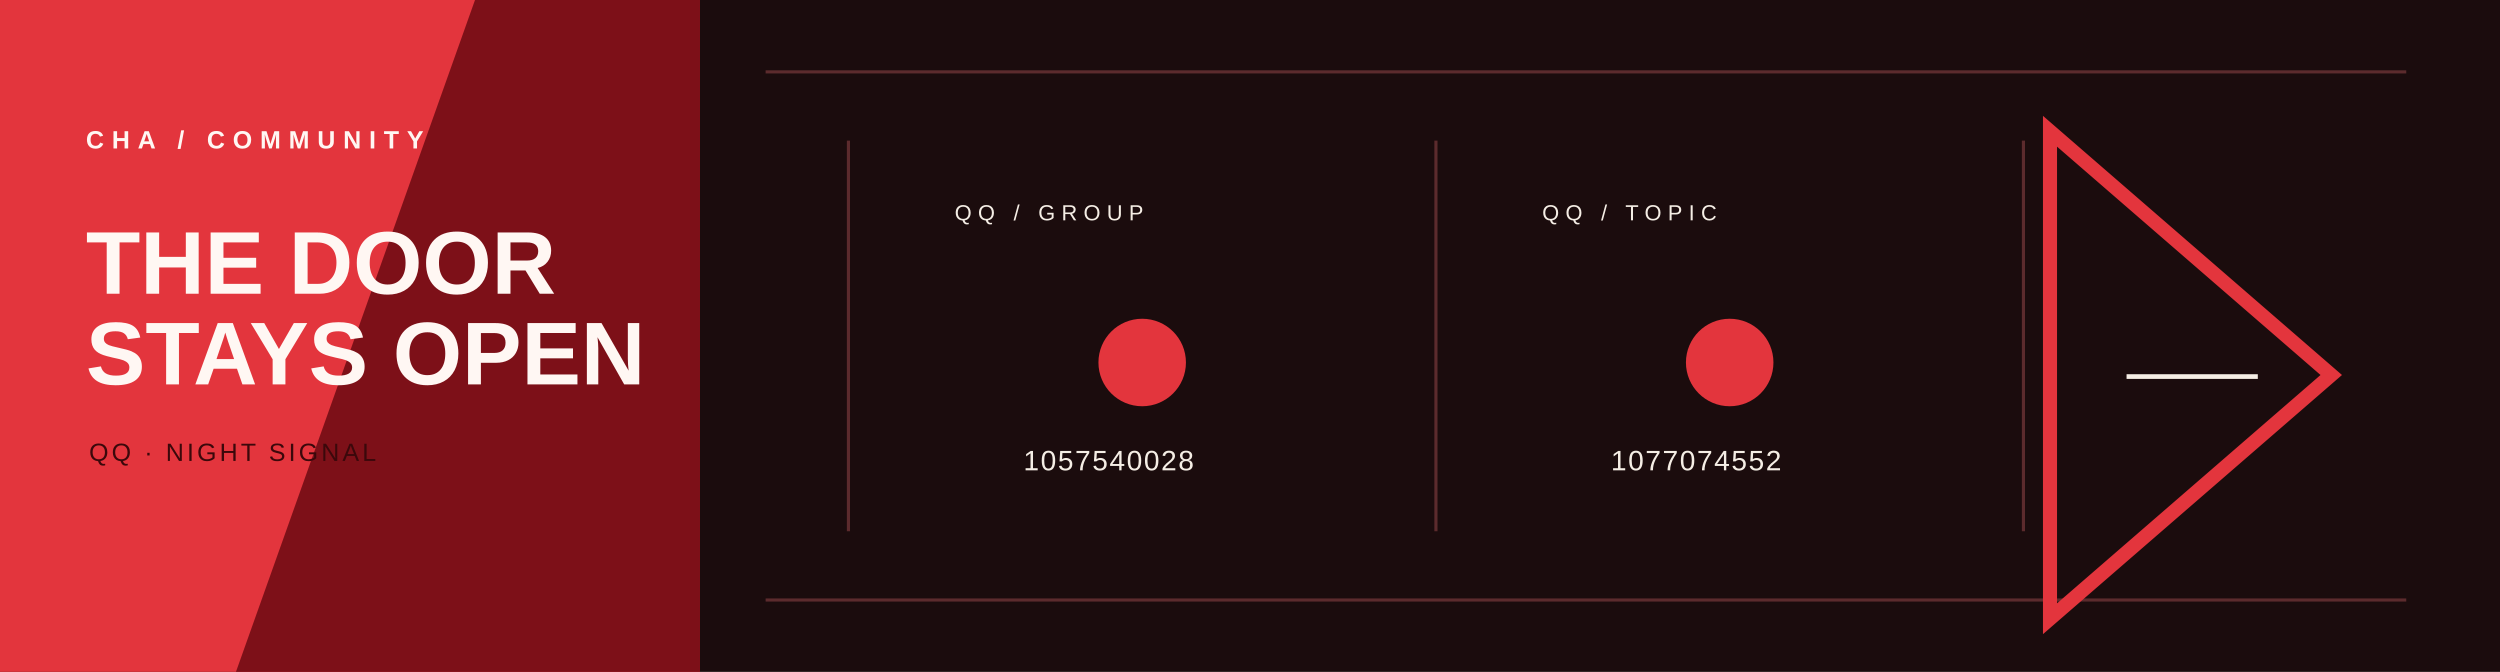
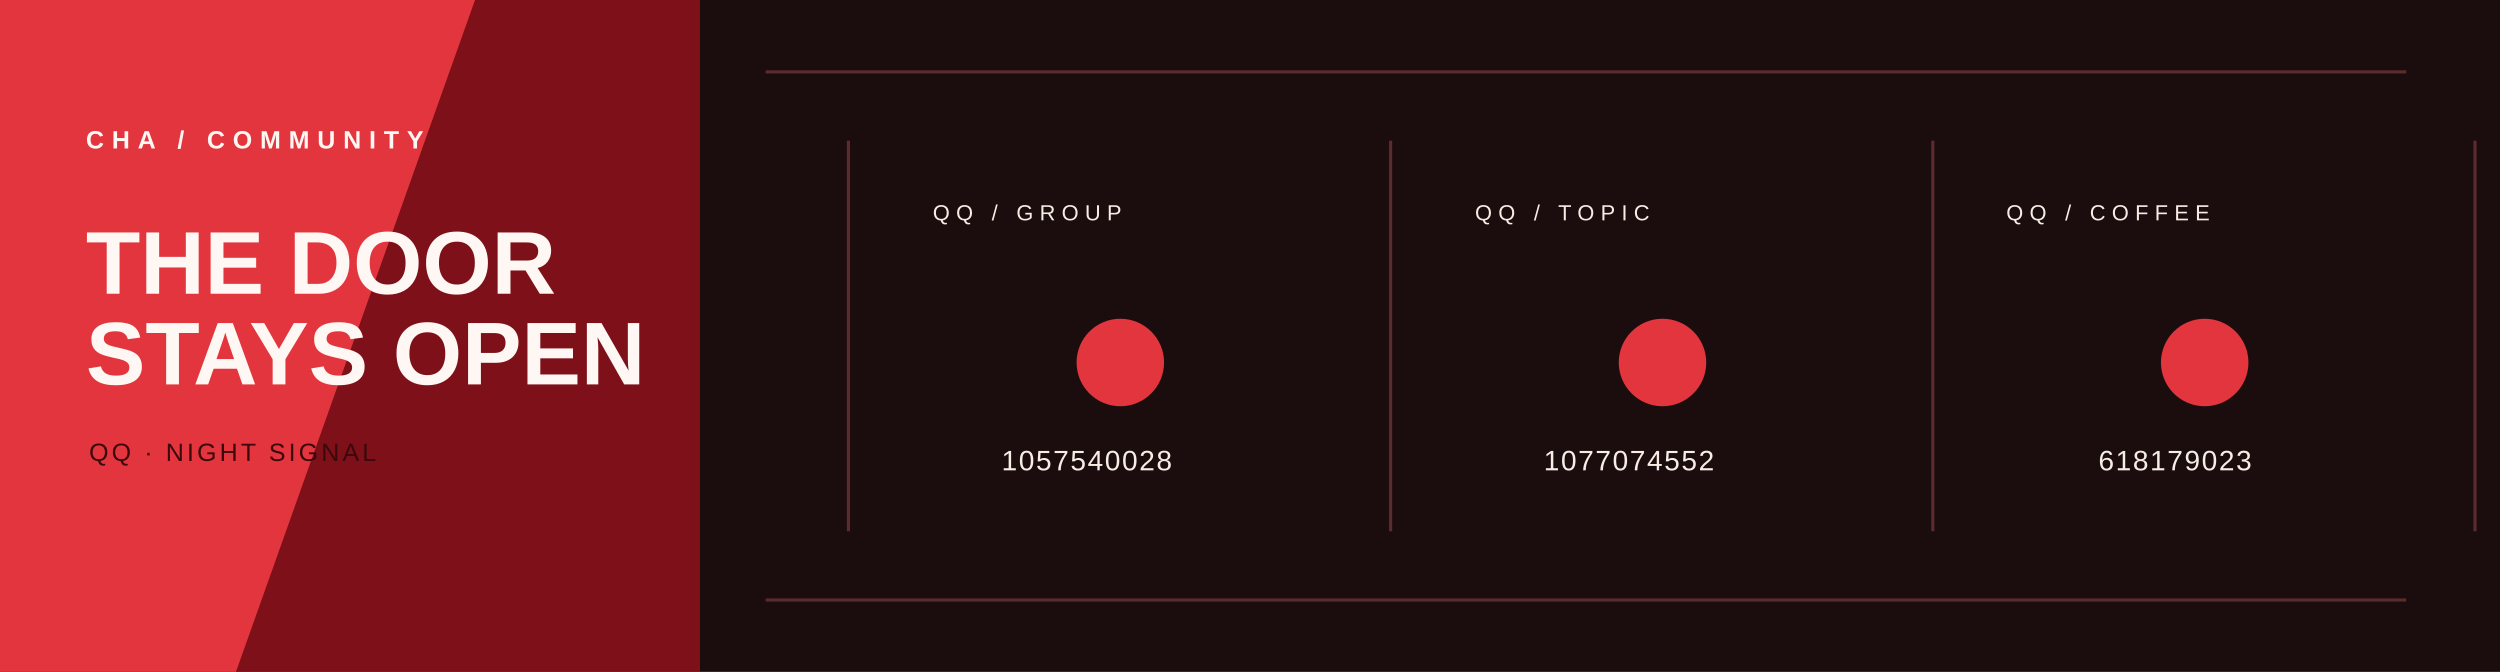
<svg xmlns="http://www.w3.org/2000/svg" viewBox="0 0 1600 430" role="img" aria-labelledby="title desc">
  <rect width="1600" height="430" fill="#0a0909" />
  <path d="M0 0h1600v430H0z" fill="#e3353d" opacity=".08" />
  <path d="M0 0h448v430H0z" fill="#e3353d" />
  <path d="M304 0h144v430H151z" fill="#7d1018" />
  <g fill="none" stroke="#5c2b2d" stroke-width="2">
-     <path d="M490 46h1050M490 384h1050M543 90v250M919 90v250M1295 90v250" />
+     <path d="M490 46h1050M490 384h1050M543 90v250M890 90v250M1237 90v250M1584 90v250" />
  </g>
  <g font-family="Arial, Helvetica, sans-serif">
    <text x="55" y="95" fill="#fff7f3" font-size="16" font-weight="700" letter-spacing="5">CHA / COMMUNITY</text>
    <text x="55" y="188" fill="#fff7f3" font-size="57" font-weight="700">THE DOOR</text>
    <text x="55" y="246" fill="#fff7f3" font-size="57" font-weight="700">STAYS OPEN</text>
    <text x="57" y="295" fill="#3b080b" font-size="16" letter-spacing="2">QQ · NIGHT SIGNAL</text>
  </g>
  <g fill="#f5eee5" font-family="Arial, Helvetica, sans-serif">
-     <text x="611" y="141" font-size="14" letter-spacing="4">QQ / GROUP</text>
-     <text x="987" y="141" font-size="14" letter-spacing="4">QQ / TOPIC</text>
+     <text x="597" y="141" font-size="14" letter-spacing="4">QQ / GROUP</text>
+     <text x="944" y="141" font-size="14" letter-spacing="4">QQ / TOPIC</text>
+     <text x="1284" y="141" font-size="14" letter-spacing="4">QQ / COFFEE</text>
  </g>
  <g fill="#e3353d">
-     <circle cx="731" cy="232" r="28" />
-     <circle cx="1107" cy="232" r="28" />
+     <circle cx="717" cy="232" r="28" />
+     <circle cx="1064" cy="232" r="28" />
+     <circle cx="1411" cy="232" r="28" />
  </g>
  <g fill="#f5eee5" font-family="Arial, Helvetica, sans-serif" font-size="18" letter-spacing="1">
-     <text x="655" y="301">1057540028</text>
-     <text x="1031" y="301">1077074552</text>
+     <text x="641" y="301">1057540028</text>
+     <text x="988" y="301">1077074552</text>
+     <text x="1343" y="301">618179023</text>
  </g>
-   <path d="M1312 84l180 156-180 156z" fill="none" stroke="#e3353d" stroke-width="9" />
-   <path d="M1361 241h84" stroke="#f5eee5" stroke-width="3" />
</svg>
